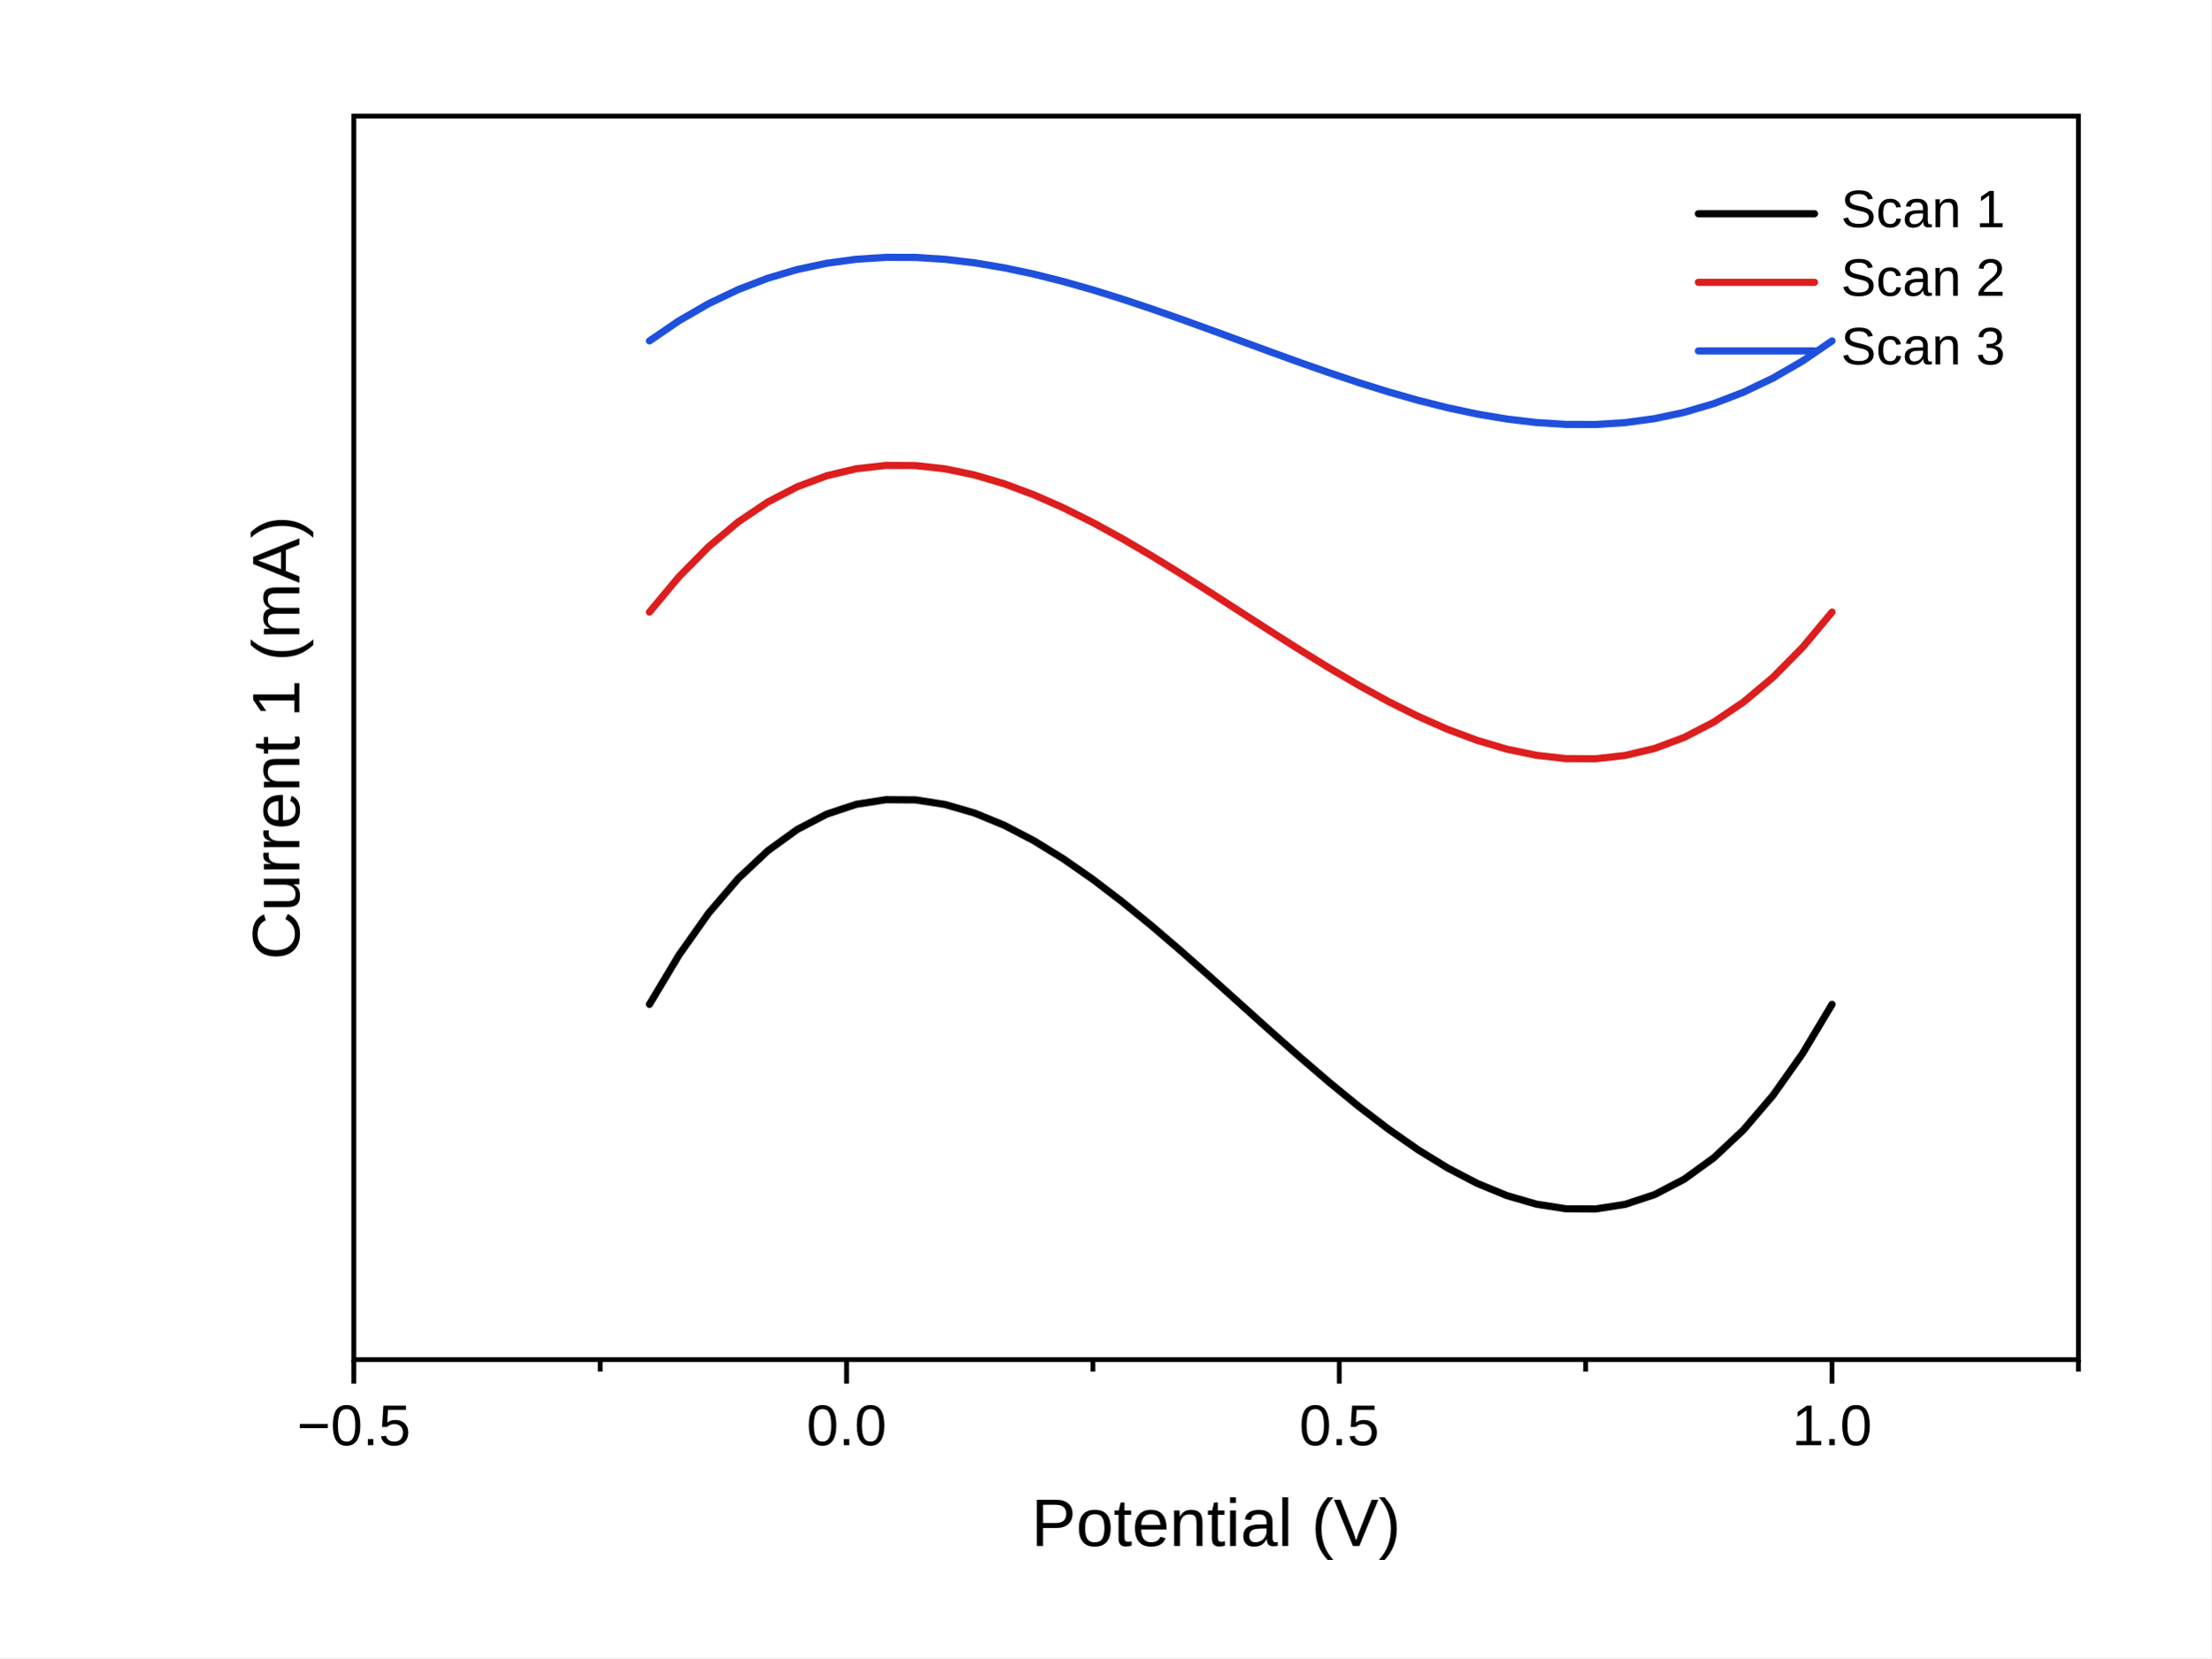
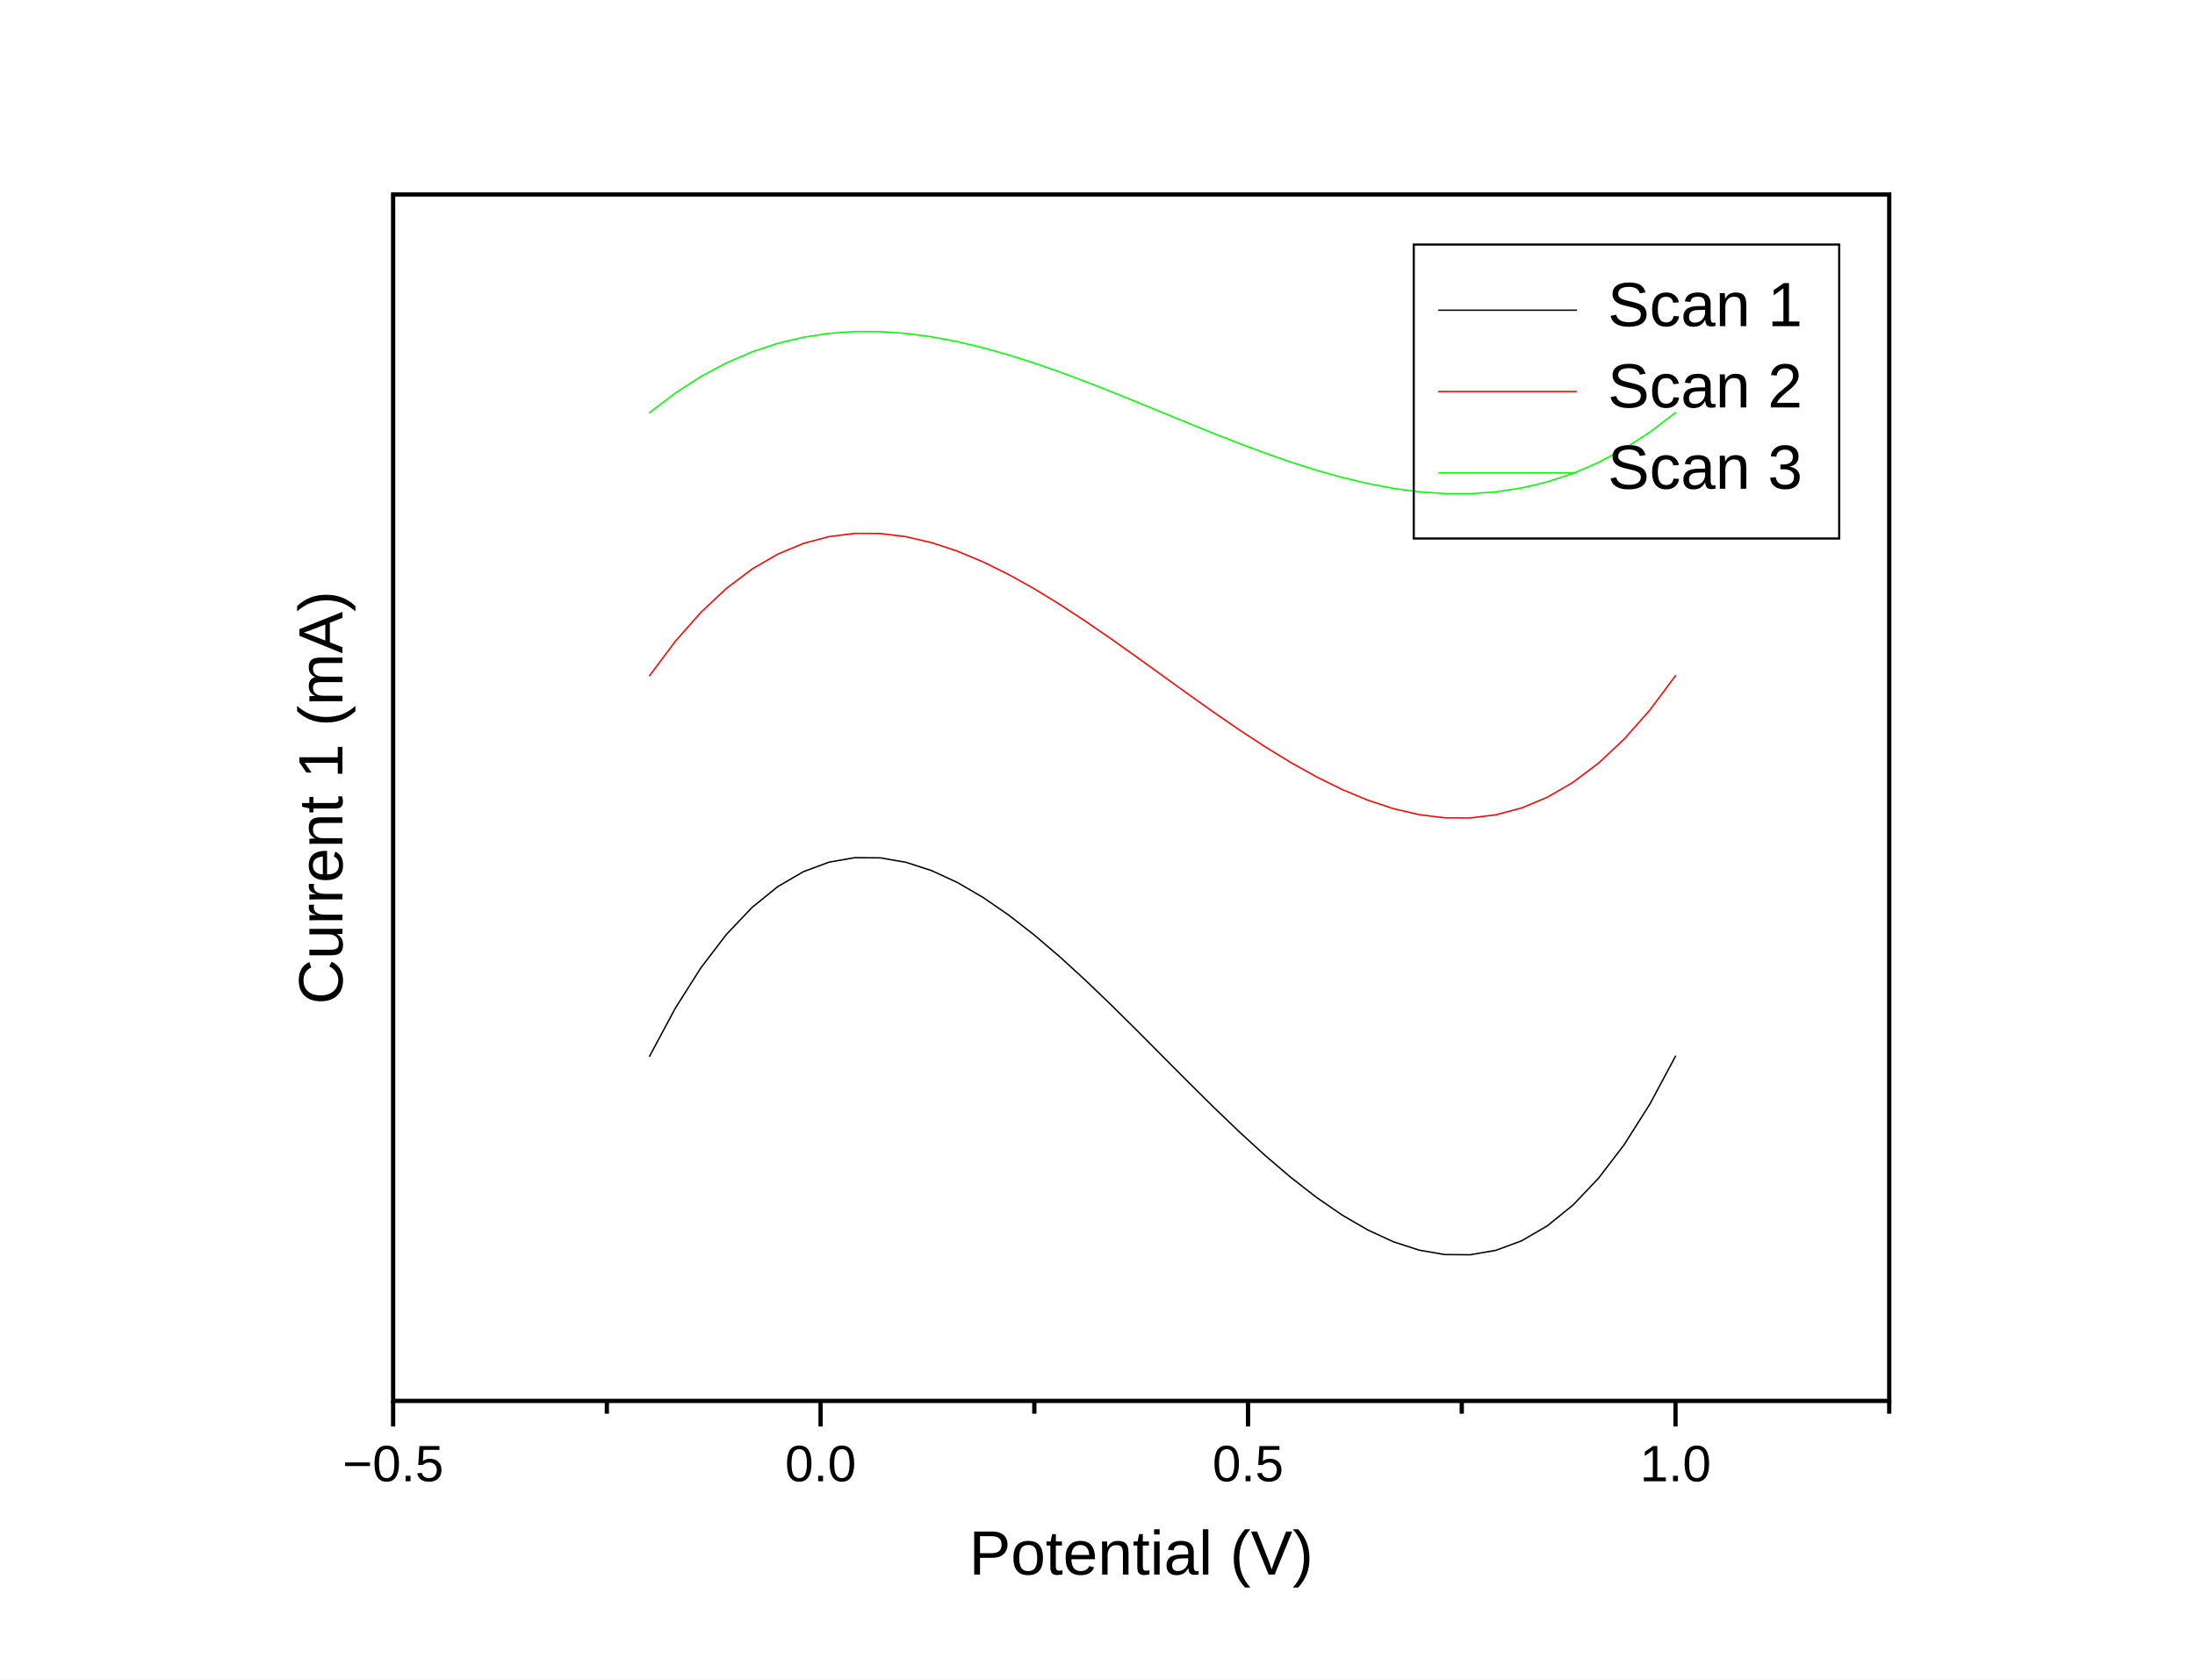
- <svg xmlns="http://www.w3.org/2000/svg" width="460.8pt" height="345.6pt" viewBox="0 0 460.8 345.6">
-   <rect x="0" y="0" width="460.8" height="345.6" fill="#FFFFFF" />
+ <svg xmlns="http://www.w3.org/2000/svg" width="771.84pt" height="590.76pt" viewBox="0 0 771.84 590.76">
+   <rect x="0" y="0" width="771.84" height="590.76" fill="#FFFFFF" />
  <g id="layer0">
    <clipPath id="clip0">
-       <rect x="73.728" y="24.192" width="359.424" height="259.2" />
+       <rect x="138.237" y="68.41" width="526.086" height="424.343" />
    </clipPath>
    <g class="plots" clip-path="url(#clip0)">
-       <path d="M135.344 209.335L141.505 199.046L147.667 190.339L153.828 183.133L159.99 177.342L166.151 172.885L172.313 169.677L178.474 167.636L184.636 166.678L190.798 166.72L196.959 167.678L203.121 169.469L209.282 172.01L215.444 175.218L221.605 179.008L227.767 183.299L233.928 188.006L240.09 193.047L246.252 198.337L252.413 203.794L258.575 209.335L264.736 214.875L270.898 220.332L277.059 225.623L283.221 230.663L289.382 235.371L295.544 239.661L301.706 243.452L307.867 246.66L314.029 249.201L320.19 250.992L326.352 251.95L332.513 251.992L338.675 251.034L344.836 248.992L350.998 245.785L357.159 241.328L363.321 235.537L369.483 228.331L375.644 219.624L381.806 209.335" fill="none" stroke="#000000" stroke-width="1.5" stroke-linecap="round" stroke-linejoin="round" />
-       <path d="M135.344 127.576L141.505 120.202L147.667 113.962L153.828 108.797L159.99 104.648L166.151 101.453L172.313 99.154L178.474 97.692L184.636 97.005L190.798 97.035L196.959 97.721L203.121 99.005L209.282 100.826L215.444 103.125L221.605 105.842L227.767 108.917L233.928 112.29L240.09 115.903L246.252 119.694L252.413 123.605L258.575 127.576L264.736 131.546L270.898 135.457L277.059 139.249L283.221 142.861L289.382 146.235L295.544 149.31L301.706 152.026L307.867 154.325L314.029 156.146L320.19 157.43L326.352 158.117L332.513 158.147L338.675 157.46L344.836 155.997L350.998 153.698L357.159 150.504L363.321 146.354L369.483 141.189L375.644 134.95L381.806 127.576" fill="none" stroke="#DC1E1E" stroke-width="1.5" stroke-linecap="round" stroke-linejoin="round" />
-       <path d="M135.344 71.055L141.505 66.854L147.667 63.299L153.828 60.356L159.99 57.992L166.151 56.172L172.313 54.862L178.474 54.028L184.636 53.637L190.798 53.654L196.959 54.045L203.121 54.777L209.282 55.814L215.444 57.124L221.605 58.672L227.767 60.424L233.928 62.346L240.09 64.404L246.252 66.565L252.413 68.793L258.575 71.055L264.736 73.318L270.898 75.546L277.059 77.706L283.221 79.764L289.382 81.687L295.544 83.439L301.706 84.987L307.867 86.296L314.029 87.334L320.19 88.065L326.352 88.457L332.513 88.474L338.675 88.082L344.836 87.249L350.998 85.939L357.159 84.119L363.321 81.755L369.483 78.812L375.644 75.257L381.806 71.055" fill="none" stroke="#1E50DC" stroke-width="1.5" stroke-linecap="round" stroke-linejoin="round" />
+       <path d="M228.423 371.512L237.441 354.667L246.46 340.414L255.479 328.616L264.497 319.136L273.516 311.839L282.534 306.588L291.553 303.246L300.572 301.677L309.59 301.746L318.609 303.314L327.628 306.247L336.646 310.407L345.665 315.658L354.683 321.864L363.702 328.888L372.721 336.595L381.739 344.847L390.758 353.508L399.777 362.442L408.795 371.512L417.814 380.582L426.832 389.516L435.851 398.177L444.87 406.429L453.888 414.136L462.907 421.16L471.925 427.366L480.944 432.617L489.963 436.778L498.981 439.71L508 441.279L517.019 441.347L526.037 439.778L535.056 436.437L544.074 431.185L553.093 423.888L562.112 414.409L571.13 402.61L580.149 388.357L589.168 371.512" fill="none" stroke="#000000" stroke-width="0.5" stroke-linecap="round" stroke-linejoin="round" />
+       <path d="M228.423 237.662L237.441 225.59L246.46 215.375L255.479 206.92L264.497 200.126L273.516 194.896L282.534 191.133L291.553 188.738L300.572 187.614L309.59 187.663L318.609 188.787L327.628 190.889L336.646 193.87L345.665 197.633L354.683 202.081L363.702 207.115L372.721 212.638L381.739 218.552L390.758 224.759L399.777 231.162L408.795 237.662L417.814 244.163L426.832 250.565L435.851 256.772L444.87 262.686L453.888 268.209L462.907 273.243L471.925 277.691L480.944 281.454L489.963 284.436L498.981 286.537L508 287.662L517.019 287.71L526.037 286.586L535.056 284.191L544.074 280.428L553.093 275.198L562.112 268.405L571.13 259.949L580.149 249.734L589.168 237.662" fill="none" stroke="#FF0000" stroke-width="0.5" stroke-linecap="round" stroke-linejoin="round" />
+       <path d="M228.423 145.131L237.441 138.253L246.46 132.433L255.479 127.615L264.497 123.744L273.516 120.765L282.534 118.62L291.553 117.256L300.572 116.615L309.59 116.643L318.609 117.284L327.628 118.481L336.646 120.18L345.665 122.324L354.683 124.858L363.702 127.727L372.721 130.873L381.739 134.243L390.758 137.779L399.777 141.427L408.795 145.131L417.814 148.835L426.832 152.483L435.851 156.02L444.87 159.389L453.888 162.536L462.907 165.404L471.925 167.938L480.944 170.083L489.963 171.781L498.981 172.979L508 173.619L517.019 173.647L526.037 173.007L535.056 171.642L544.074 169.498L553.093 166.518L562.112 162.647L571.13 157.83L580.149 152.01L589.168 145.131" fill="none" stroke="#00FF00" stroke-width="0.5" stroke-linecap="round" stroke-linejoin="round" />
    </g>
    <g class="overlay">
-       <path d="M73.728 24.192L433.152 24.192L433.152 283.392L73.728 283.392Z" fill="none" stroke="#000000" stroke-width="1" />
-       <path d="M73.728 283.392L73.728 288.392M176.421 283.392L176.421 288.392M279.113 283.392L279.113 288.392M381.806 283.392L381.806 288.392M125.074 283.392L125.074 285.892M227.767 283.392L227.767 285.892M330.459 283.392L330.459 285.892M433.152 283.392L433.152 285.892" fill="none" stroke="#000000" stroke-width="1" />
-       <text x="73.728" y="301.232" font-family="'Arial', 'Liberation Sans', 'Helvetica', 'DejaVu Sans', sans-serif" font-size="12" fill="#000000" text-anchor="middle">−0.5</text>
-       <text x="176.421" y="301.232" font-family="'Arial', 'Liberation Sans', 'Helvetica', 'DejaVu Sans', sans-serif" font-size="12" fill="#000000" text-anchor="middle">0.0</text>
-       <text x="279.113" y="301.232" font-family="'Arial', 'Liberation Sans', 'Helvetica', 'DejaVu Sans', sans-serif" font-size="12" fill="#000000" text-anchor="middle">0.5</text>
-       <text x="381.806" y="301.232" font-family="'Arial', 'Liberation Sans', 'Helvetica', 'DejaVu Sans', sans-serif" font-size="12" fill="#000000" text-anchor="middle">1.0</text>
-       <text x="253.44" y="322.232" font-family="'Arial', 'Liberation Sans', 'Helvetica', 'DejaVu Sans', sans-serif" font-size="14" fill="#000000" text-anchor="middle">Potential (V)</text>
-       <text x="62.388" y="153.792" font-family="'Arial', 'Liberation Sans', 'Helvetica', 'DejaVu Sans', sans-serif" font-size="14" fill="#000000" text-anchor="middle" transform="rotate(-90 62.388 153.792)">Current 1 (mA)</text>
-       <path d="M353.952 44.542L378.152 44.542" fill="none" stroke="#000000" stroke-width="1.5" stroke-linecap="round" stroke-linejoin="round" />
-       <text x="383.652" y="47.347" font-family="'Arial', 'Liberation Sans', 'Helvetica', 'DejaVu Sans', sans-serif" font-size="11" fill="#000000">Scan 1</text>
-       <path d="M353.952 58.842L378.152 58.842" fill="none" stroke="#DC1E1E" stroke-width="1.5" stroke-linecap="round" stroke-linejoin="round" />
-       <text x="383.652" y="61.647" font-family="'Arial', 'Liberation Sans', 'Helvetica', 'DejaVu Sans', sans-serif" font-size="11" fill="#000000">Scan 2</text>
-       <path d="M353.952 73.142L378.152 73.142" fill="none" stroke="#1E50DC" stroke-width="1.5" stroke-linecap="round" stroke-linejoin="round" />
-       <text x="383.652" y="75.947" font-family="'Arial', 'Liberation Sans', 'Helvetica', 'DejaVu Sans', sans-serif" font-size="11" fill="#000000">Scan 3</text>
+       <path d="M138.237 68.41L664.323 68.41L664.323 492.753L138.237 492.753Z" fill="none" stroke="#000000" stroke-width="1.5" />
+       <path d="M138.237 492.753L138.237 501.753M288.547 492.753L288.547 501.753M438.857 492.753L438.857 501.753M589.168 492.753L589.168 501.753M213.392 492.753L213.392 497.253M363.702 492.753L363.702 497.253M514.012 492.753L514.012 497.253M664.323 492.753L664.323 497.253" fill="none" stroke="#000000" stroke-width="1.5" />
+       <text x="138.237" y="521.013" font-family="'Arial', 'Liberation Sans', 'Helvetica', 'DejaVu Sans', sans-serif" font-size="18" fill="#000000" text-anchor="middle">−0.5</text>
+       <text x="288.547" y="521.013" font-family="'Arial', 'Liberation Sans', 'Helvetica', 'DejaVu Sans', sans-serif" font-size="18" fill="#000000" text-anchor="middle">0.0</text>
+       <text x="438.857" y="521.013" font-family="'Arial', 'Liberation Sans', 'Helvetica', 'DejaVu Sans', sans-serif" font-size="18" fill="#000000" text-anchor="middle">0.5</text>
+       <text x="589.168" y="521.013" font-family="'Arial', 'Liberation Sans', 'Helvetica', 'DejaVu Sans', sans-serif" font-size="18" fill="#000000" text-anchor="middle">1.0</text>
+       <text x="401.28" y="553.833" font-family="'Arial', 'Liberation Sans', 'Helvetica', 'DejaVu Sans', sans-serif" font-size="22" fill="#000000" text-anchor="middle">Potential (V)</text>
+       <text x="120.417" y="280.581" font-family="'Arial', 'Liberation Sans', 'Helvetica', 'DejaVu Sans', sans-serif" font-size="22" fill="#000000" text-anchor="middle" transform="rotate(-90 120.417 280.581)">Current 1 (mA)</text>
+       <rect x="497.123" y="86.01" width="149.6" height="103.4" fill="none" stroke="#000000" stroke-width="0.75" />
+       <path d="M505.923 109.11L554.323 109.11" fill="none" stroke="#000000" stroke-width="0.5" stroke-linecap="round" stroke-linejoin="round" />
+       <text x="565.323" y="114.72" font-family="'Arial', 'Liberation Sans', 'Helvetica', 'DejaVu Sans', sans-serif" font-size="22" fill="#000000">Scan 1</text>
+       <path d="M505.923 137.71L554.323 137.71" fill="none" stroke="#FF0000" stroke-width="0.5" stroke-linecap="round" stroke-linejoin="round" />
+       <text x="565.323" y="143.32" font-family="'Arial', 'Liberation Sans', 'Helvetica', 'DejaVu Sans', sans-serif" font-size="22" fill="#000000">Scan 2</text>
+       <path d="M505.923 166.31L554.323 166.31" fill="none" stroke="#00FF00" stroke-width="0.5" stroke-linecap="round" stroke-linejoin="round" />
+       <text x="565.323" y="171.92" font-family="'Arial', 'Liberation Sans', 'Helvetica', 'DejaVu Sans', sans-serif" font-size="22" fill="#000000">Scan 3</text>
    </g>
  </g>
</svg>
